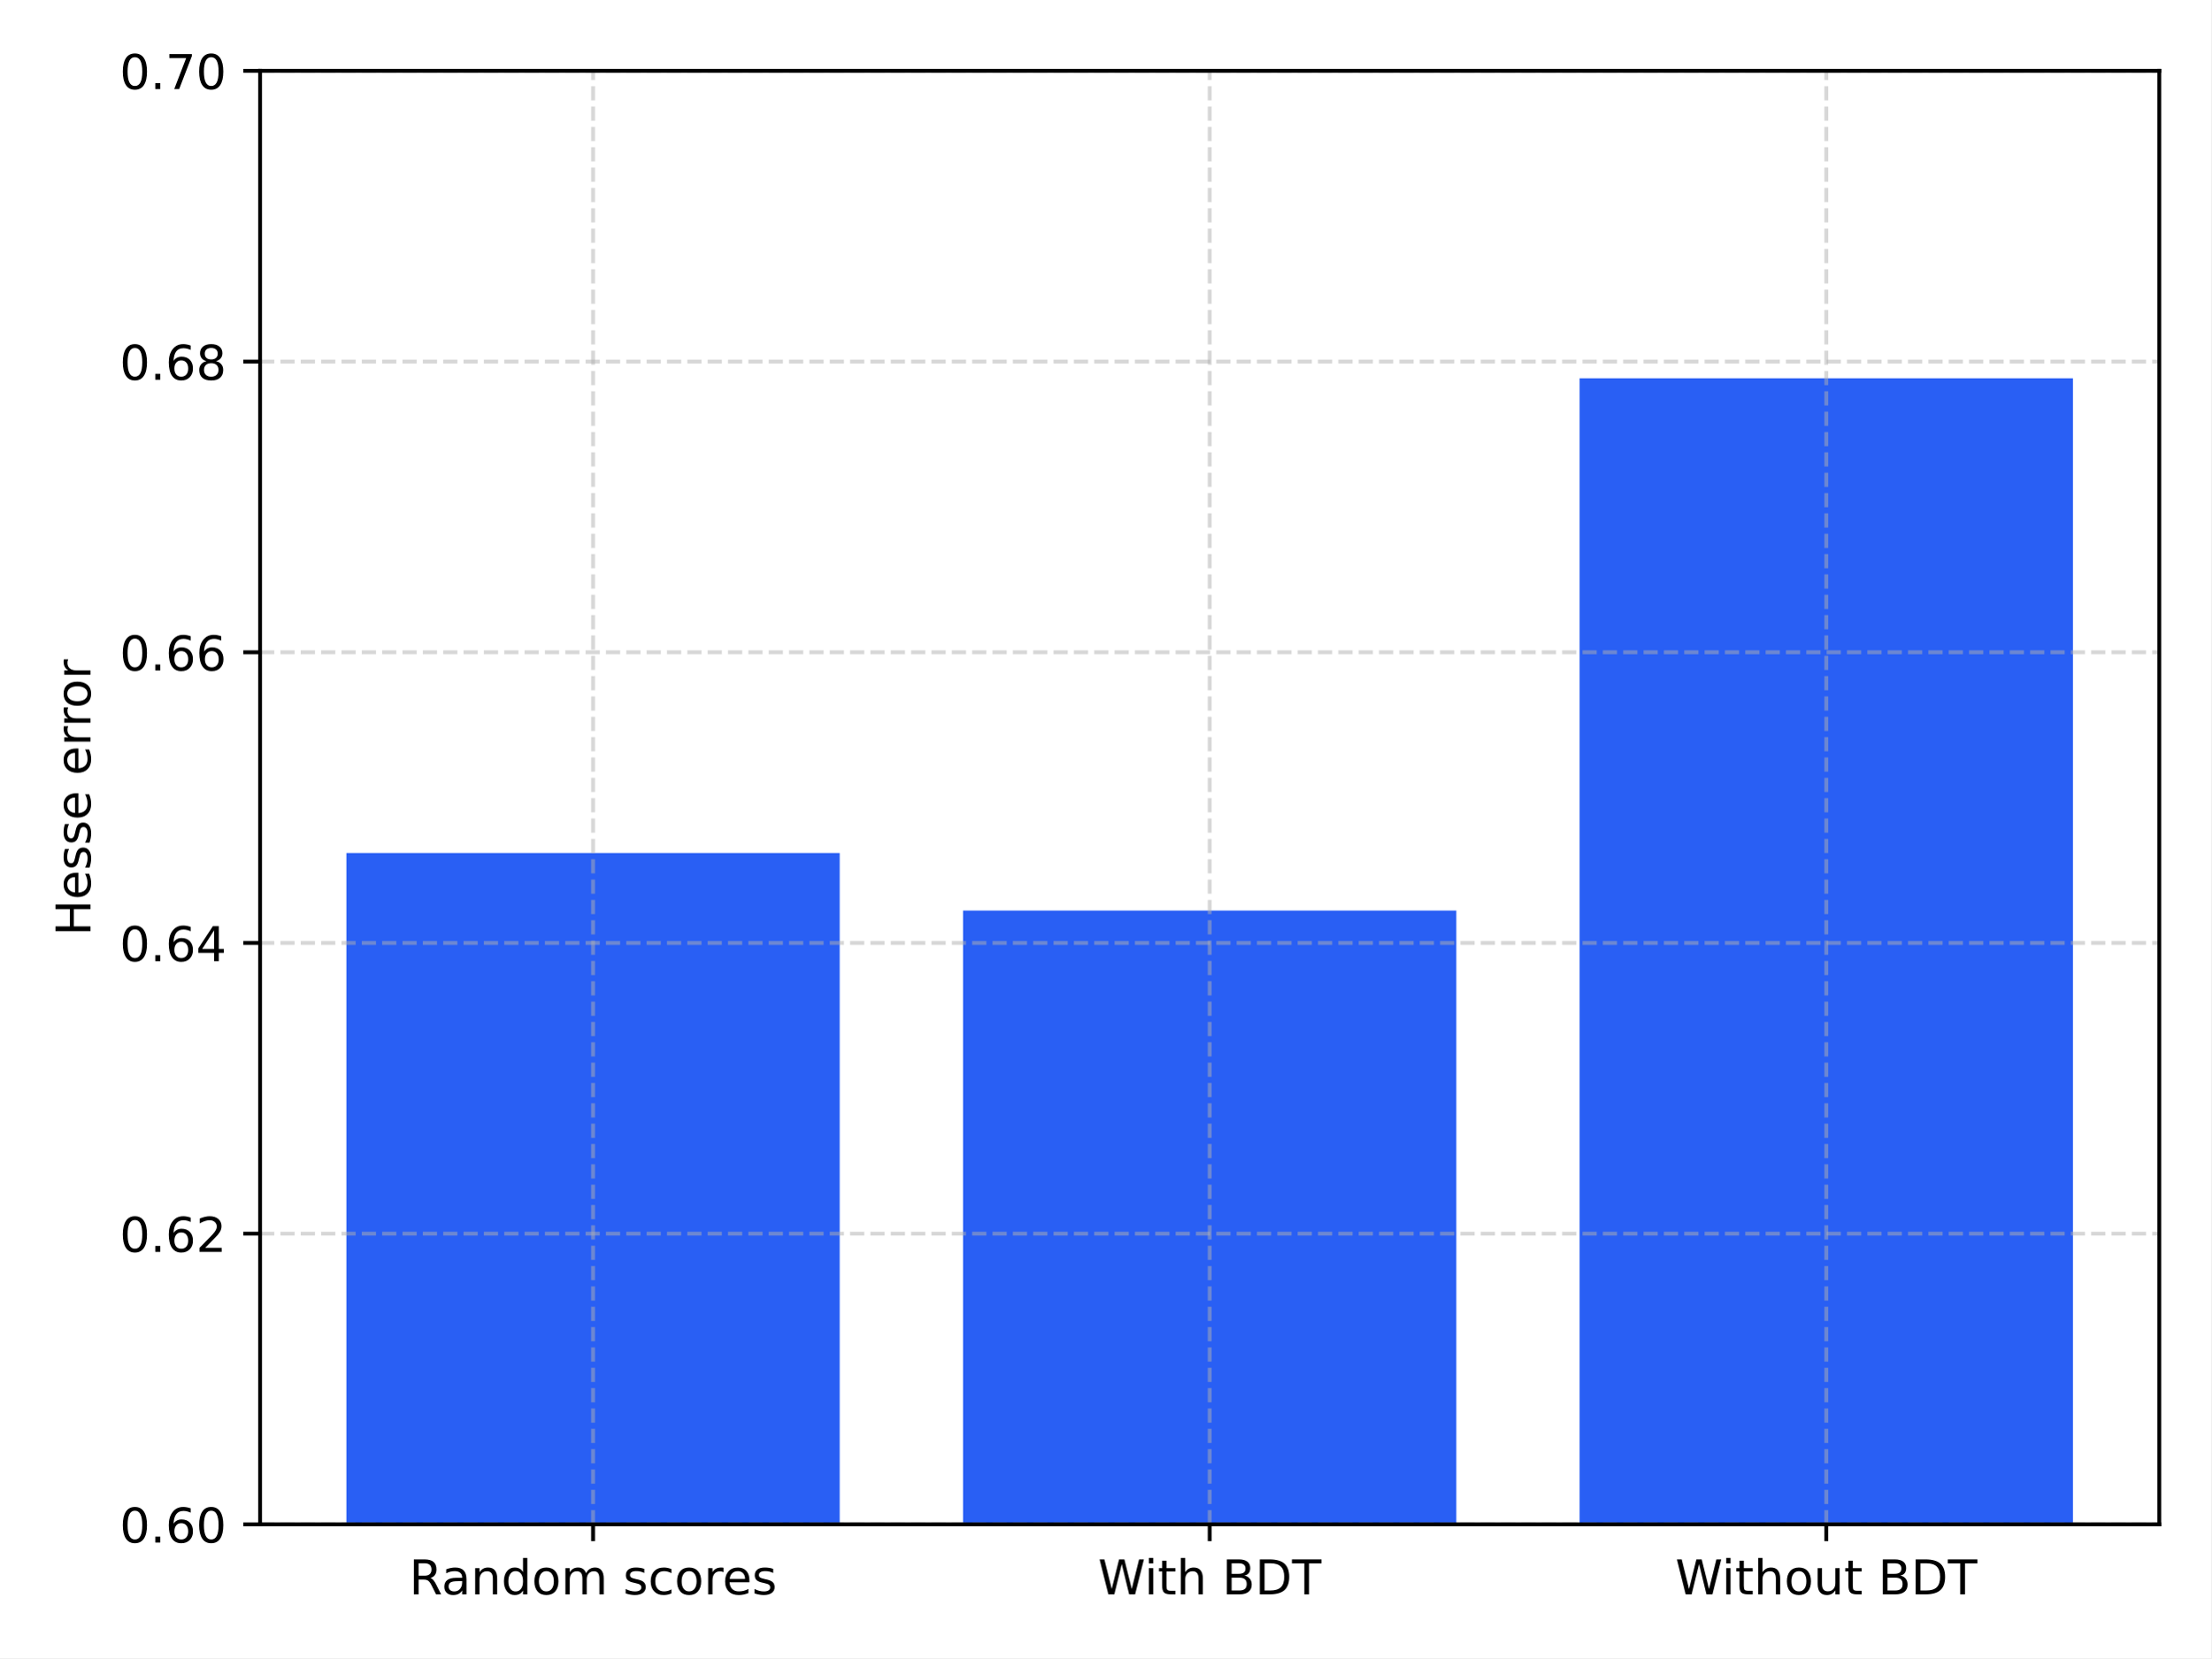
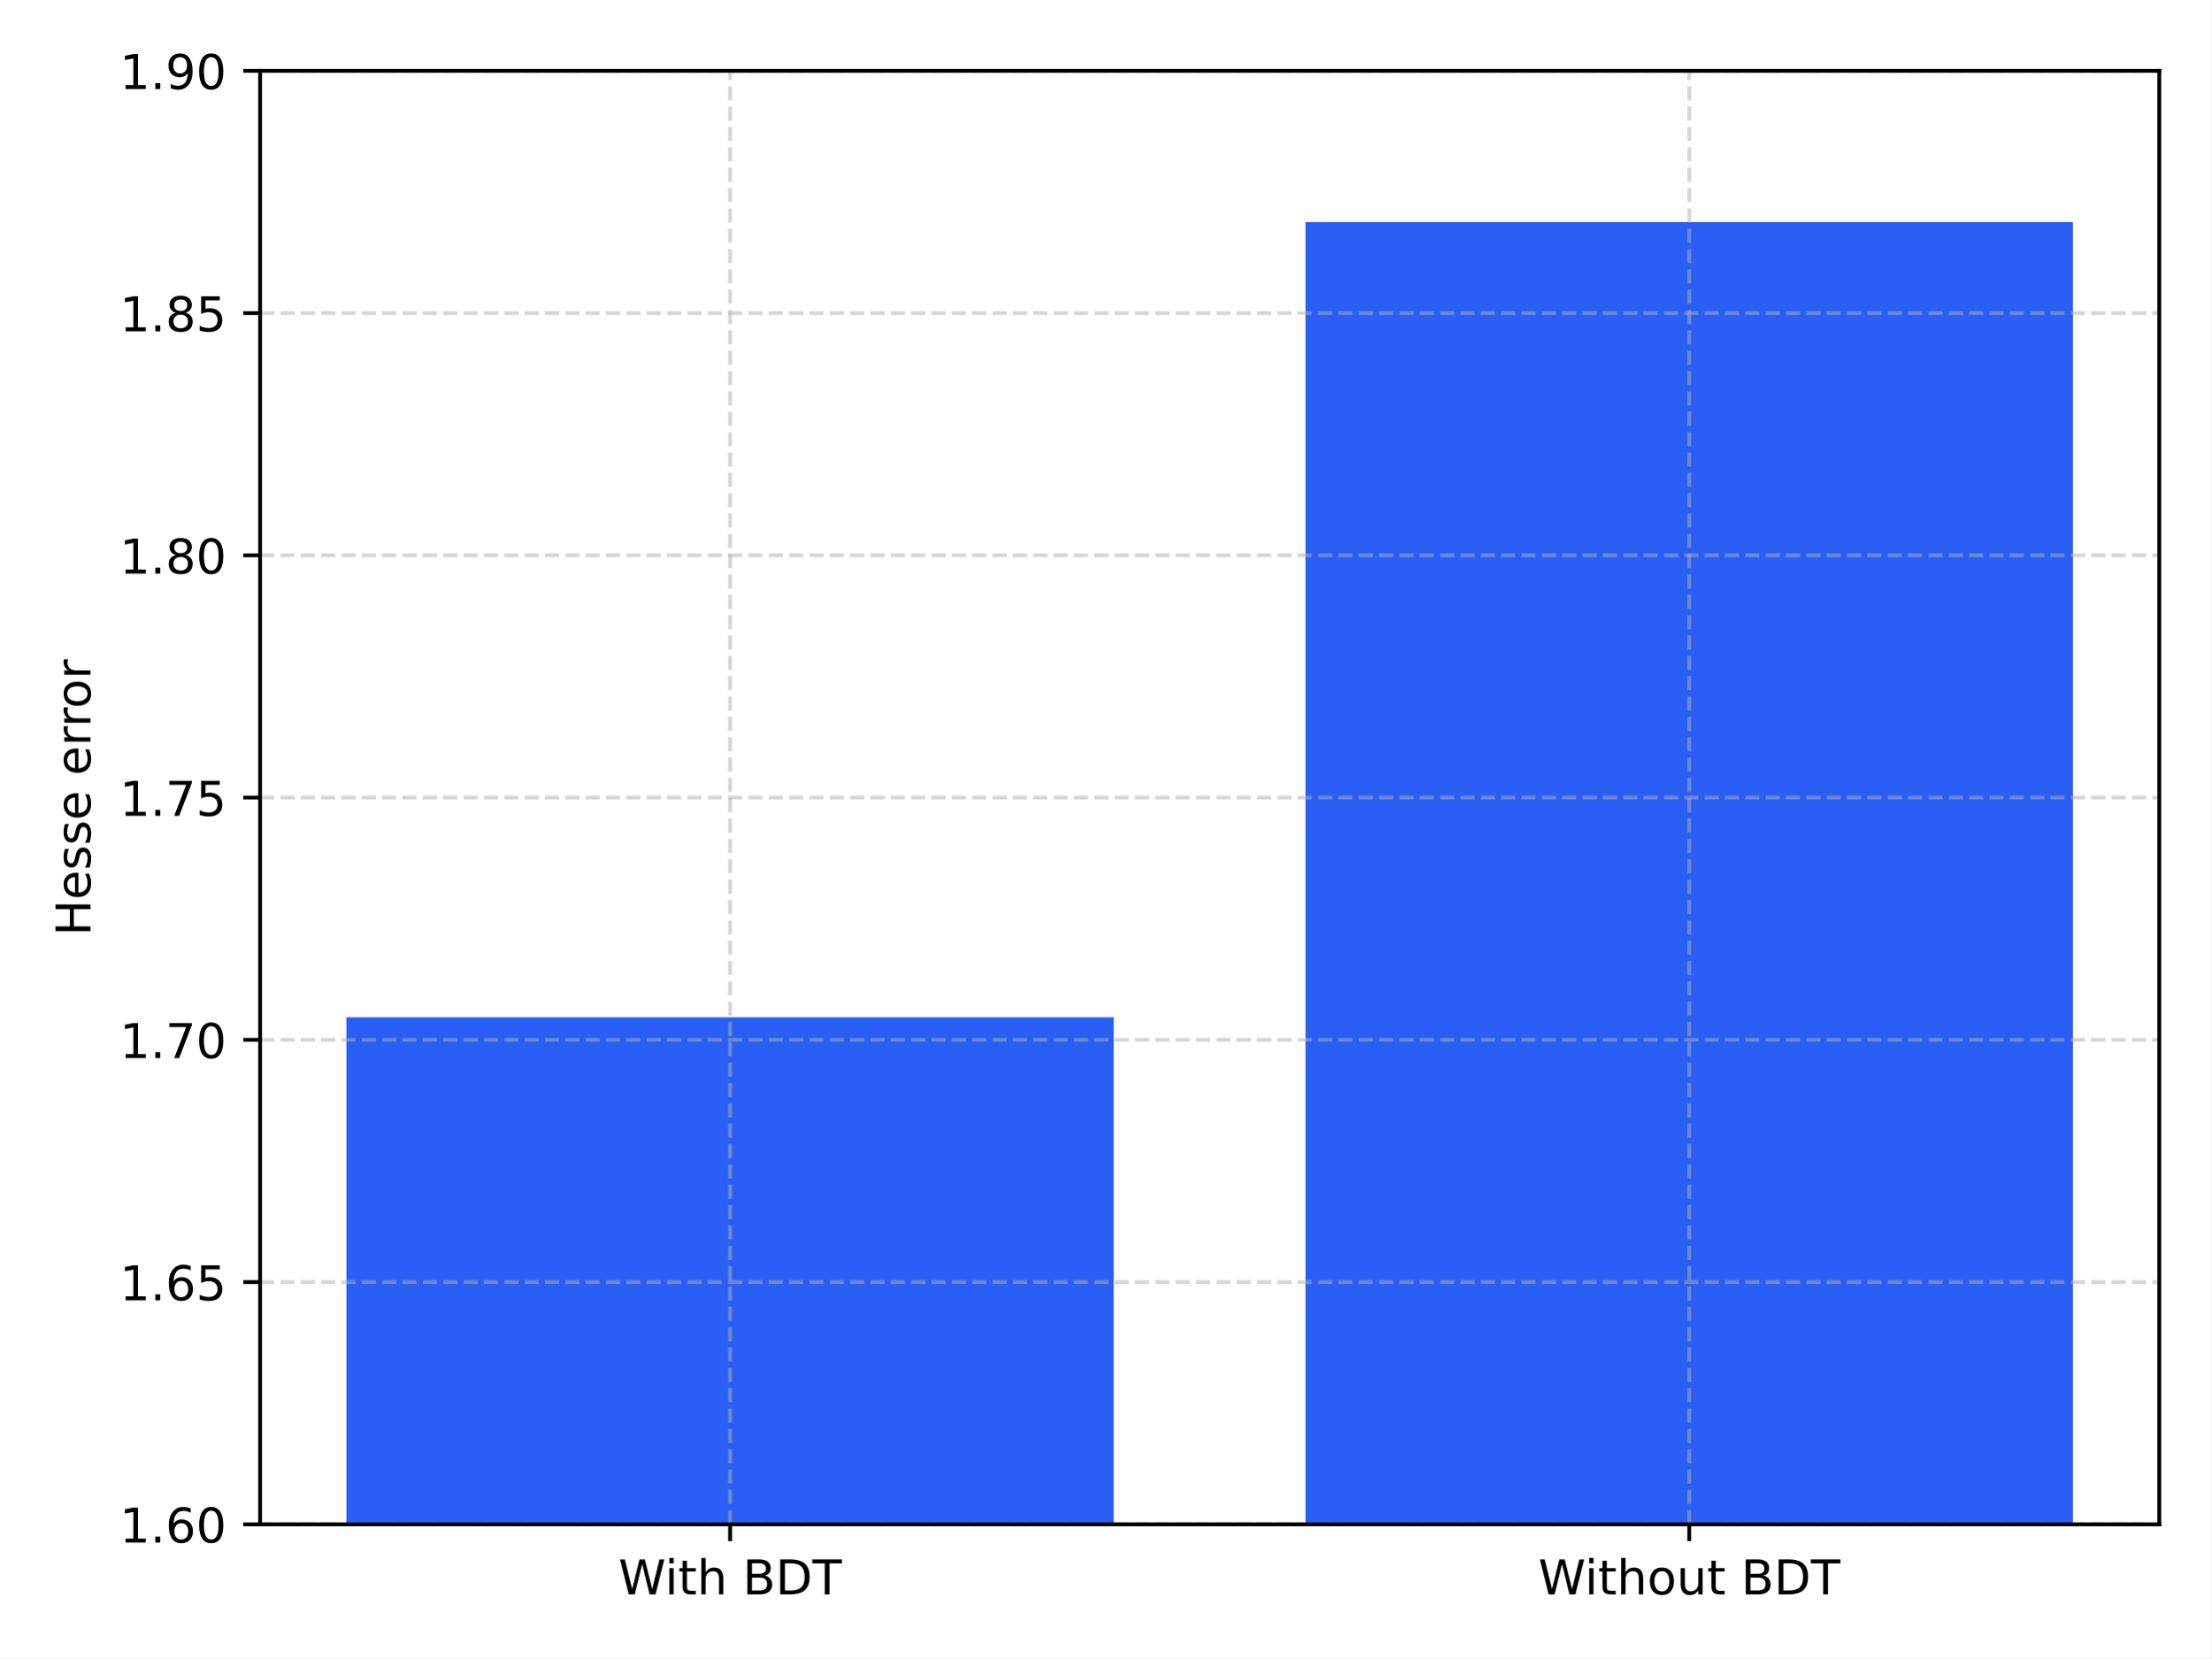
<svg xmlns="http://www.w3.org/2000/svg" xmlns:xlink="http://www.w3.org/1999/xlink" width="460.8pt" height="345.6pt" viewBox="0 0 460.8 345.6" version="1.1">
  <defs>
    <style type="text/css">*{stroke-linejoin: round; stroke-linecap: butt}</style>
  </defs>
  <g id="figure_1">
    <g id="patch_1">
      <path d="M 0 345.6  L 460.8 345.6  L 460.8 0  L 0 0  z " style="fill: #ffffff" />
    </g>
    <g id="axes_1">
      <g id="patch_2">
        <path d="M 54.2 317.72  L 450 317.72  L 450 14.76  L 54.2 14.76  z " style="fill: #ffffff" />
      </g>
      <g id="patch_3">
-         <path d="M 72.191 2135.48  L 174.996 2135.48  L 174.996 177.791  L 72.191 177.791  z " clip-path="url(#p14b49f215d)" style="fill: #295ff4" />
+         <path d="M 72.191 1933.507  L 232.11 1933.507  L 232.11 212.044  L 72.191 212.044  z " clip-path="url(#p6b72bba78d)" style="fill: #295ff4" />
      </g>
      <g id="patch_4">
-         <path d="M 200.697 2135.48  L 303.503 2135.48  L 303.503 189.793  L 200.697 189.793  z " clip-path="url(#p14b49f215d)" style="fill: #295ff4" />
-       </g>
-       <g id="patch_5">
-         <path d="M 329.204 2135.48  L 432.009 2135.48  L 432.009 78.834  L 329.204 78.834  z " clip-path="url(#p14b49f215d)" style="fill: #295ff4" />
+         <path d="M 272.09 1933.507  L 432.009 1933.507  L 432.009 46.285  L 272.09 46.285  z " clip-path="url(#p6b72bba78d)" style="fill: #295ff4" />
      </g>
      <g id="matplotlib.axis_1">
        <g id="xtick_1">
          <g id="line2d_1">
-             <path d="M 123.594 317.72  L 123.594 14.76  " clip-path="url(#p14b49f215d)" style="fill: none; stroke-dasharray: 2.96,1.28; stroke-dashoffset: 0; stroke: #b0b0b0; stroke-opacity: 0.5; stroke-width: 0.8" />
+             <path d="M 152.151 317.72  L 152.151 14.76  " clip-path="url(#p6b72bba78d)" style="fill: none; stroke-dasharray: 2.96,1.28; stroke-dashoffset: 0; stroke: #b0b0b0; stroke-opacity: 0.5; stroke-width: 0.8" />
          </g>
          <g id="line2d_2">
            <defs>
-               <path id="me93ea69027" d="M 0 0  L 0 3.5  " style="stroke: #000000; stroke-width: 0.8" />
+               <path id="m8f7274f58e" d="M 0 0  L 0 3.5  " style="stroke: #000000; stroke-width: 0.8" />
            </defs>
            <g>
-               <use xlink:href="#me93ea69027" x="123.594" y="317.72" style="stroke: #000000; stroke-width: 0.8" />
+               <use xlink:href="#m8f7274f58e" x="152.151" y="317.72" style="stroke: #000000; stroke-width: 0.8" />
            </g>
          </g>
          <g id="text_1">
-             <g transform="translate(85.26851 332.3184) scale(0.1 -0.1)">
-               <defs>
-                 <path id="DejaVuSans-52" d="M 2841 2188  Q 3044 2119 3236 1894  Q 3428 1669 3622 1275  L 4263 0  L 3584 0  L 2988 1197  Q 2756 1666 2539 1819  Q 2322 1972 1947 1972  L 1259 1972  L 1259 0  L 628 0  L 628 4666  L 2053 4666  Q 2853 4666 3247 4331  Q 3641 3997 3641 3322  Q 3641 2881 3436 2590  Q 3231 2300 2841 2188  z M 1259 4147  L 1259 2491  L 2053 2491  Q 2509 2491 2742 2702  Q 2975 2913 2975 3322  Q 2975 3731 2742 3939  Q 2509 4147 2053 4147  L 1259 4147  z " transform="scale(0.015625)" />
-                 <path id="DejaVuSans-61" d="M 2194 1759  Q 1497 1759 1228 1600  Q 959 1441 959 1056  Q 959 750 1161 570  Q 1363 391 1709 391  Q 2188 391 2477 730  Q 2766 1069 2766 1631  L 2766 1759  L 2194 1759  z M 3341 1997  L 3341 0  L 2766 0  L 2766 531  Q 2569 213 2275 61  Q 1981 -91 1556 -91  Q 1019 -91 701 211  Q 384 513 384 1019  Q 384 1609 779 1909  Q 1175 2209 1959 2209  L 2766 2209  L 2766 2266  Q 2766 2663 2505 2880  Q 2244 3097 1772 3097  Q 1472 3097 1187 3025  Q 903 2953 641 2809  L 641 3341  Q 956 3463 1253 3523  Q 1550 3584 1831 3584  Q 2591 3584 2966 3190  Q 3341 2797 3341 1997  z " transform="scale(0.015625)" />
-                 <path id="DejaVuSans-6e" d="M 3513 2113  L 3513 0  L 2938 0  L 2938 2094  Q 2938 2591 2744 2837  Q 2550 3084 2163 3084  Q 1697 3084 1428 2787  Q 1159 2491 1159 1978  L 1159 0  L 581 0  L 581 3500  L 1159 3500  L 1159 2956  Q 1366 3272 1645 3428  Q 1925 3584 2291 3584  Q 2894 3584 3203 3211  Q 3513 2838 3513 2113  z " transform="scale(0.015625)" />
-                 <path id="DejaVuSans-64" d="M 2906 2969  L 2906 4863  L 3481 4863  L 3481 0  L 2906 0  L 2906 525  Q 2725 213 2448 61  Q 2172 -91 1784 -91  Q 1150 -91 751 415  Q 353 922 353 1747  Q 353 2572 751 3078  Q 1150 3584 1784 3584  Q 2172 3584 2448 3432  Q 2725 3281 2906 2969  z M 947 1747  Q 947 1113 1208 752  Q 1469 391 1925 391  Q 2381 391 2643 752  Q 2906 1113 2906 1747  Q 2906 2381 2643 2742  Q 2381 3103 1925 3103  Q 1469 3103 1208 2742  Q 947 2381 947 1747  z " transform="scale(0.015625)" />
-                 <path id="DejaVuSans-6f" d="M 1959 3097  Q 1497 3097 1228 2736  Q 959 2375 959 1747  Q 959 1119 1226 758  Q 1494 397 1959 397  Q 2419 397 2687 759  Q 2956 1122 2956 1747  Q 2956 2369 2687 2733  Q 2419 3097 1959 3097  z M 1959 3584  Q 2709 3584 3137 3096  Q 3566 2609 3566 1747  Q 3566 888 3137 398  Q 2709 -91 1959 -91  Q 1206 -91 779 398  Q 353 888 353 1747  Q 353 2609 779 3096  Q 1206 3584 1959 3584  z " transform="scale(0.015625)" />
-                 <path id="DejaVuSans-6d" d="M 3328 2828  Q 3544 3216 3844 3400  Q 4144 3584 4550 3584  Q 5097 3584 5394 3201  Q 5691 2819 5691 2113  L 5691 0  L 5113 0  L 5113 2094  Q 5113 2597 4934 2840  Q 4756 3084 4391 3084  Q 3944 3084 3684 2787  Q 3425 2491 3425 1978  L 3425 0  L 2847 0  L 2847 2094  Q 2847 2600 2669 2842  Q 2491 3084 2119 3084  Q 1678 3084 1418 2786  Q 1159 2488 1159 1978  L 1159 0  L 581 0  L 581 3500  L 1159 3500  L 1159 2956  Q 1356 3278 1631 3431  Q 1906 3584 2284 3584  Q 2666 3584 2933 3390  Q 3200 3197 3328 2828  z " transform="scale(0.015625)" />
-                 <path id="DejaVuSans-20" transform="scale(0.015625)" />
-                 <path id="DejaVuSans-73" d="M 2834 3397  L 2834 2853  Q 2591 2978 2328 3040  Q 2066 3103 1784 3103  Q 1356 3103 1142 2972  Q 928 2841 928 2578  Q 928 2378 1081 2264  Q 1234 2150 1697 2047  L 1894 2003  Q 2506 1872 2764 1633  Q 3022 1394 3022 966  Q 3022 478 2636 193  Q 2250 -91 1575 -91  Q 1294 -91 989 -36  Q 684 19 347 128  L 347 722  Q 666 556 975 473  Q 1284 391 1588 391  Q 1994 391 2212 530  Q 2431 669 2431 922  Q 2431 1156 2273 1281  Q 2116 1406 1581 1522  L 1381 1569  Q 847 1681 609 1914  Q 372 2147 372 2553  Q 372 3047 722 3315  Q 1072 3584 1716 3584  Q 2034 3584 2315 3537  Q 2597 3491 2834 3397  z " transform="scale(0.015625)" />
-                 <path id="DejaVuSans-63" d="M 3122 3366  L 3122 2828  Q 2878 2963 2633 3030  Q 2388 3097 2138 3097  Q 1578 3097 1268 2742  Q 959 2388 959 1747  Q 959 1106 1268 751  Q 1578 397 2138 397  Q 2388 397 2633 464  Q 2878 531 3122 666  L 3122 134  Q 2881 22 2623 -34  Q 2366 -91 2075 -91  Q 1284 -91 818 406  Q 353 903 353 1747  Q 353 2603 823 3093  Q 1294 3584 2113 3584  Q 2378 3584 2631 3529  Q 2884 3475 3122 3366  z " transform="scale(0.015625)" />
-                 <path id="DejaVuSans-72" d="M 2631 2963  Q 2534 3019 2420 3045  Q 2306 3072 2169 3072  Q 1681 3072 1420 2755  Q 1159 2438 1159 1844  L 1159 0  L 581 0  L 581 3500  L 1159 3500  L 1159 2956  Q 1341 3275 1631 3429  Q 1922 3584 2338 3584  Q 2397 3584 2469 3576  Q 2541 3569 2628 3553  L 2631 2963  z " transform="scale(0.015625)" />
-                 <path id="DejaVuSans-65" d="M 3597 1894  L 3597 1613  L 953 1613  Q 991 1019 1311 708  Q 1631 397 2203 397  Q 2534 397 2845 478  Q 3156 559 3463 722  L 3463 178  Q 3153 47 2828 -22  Q 2503 -91 2169 -91  Q 1331 -91 842 396  Q 353 884 353 1716  Q 353 2575 817 3079  Q 1281 3584 2069 3584  Q 2775 3584 3186 3129  Q 3597 2675 3597 1894  z M 3022 2063  Q 3016 2534 2758 2815  Q 2500 3097 2075 3097  Q 1594 3097 1305 2825  Q 1016 2553 972 2059  L 3022 2063  z " transform="scale(0.015625)" />
-               </defs>
-               <use xlink:href="#DejaVuSans-52" />
-               <use xlink:href="#DejaVuSans-61" x="67.232" />
-               <use xlink:href="#DejaVuSans-6e" x="128.512" />
-               <use xlink:href="#DejaVuSans-64" x="191.891" />
-               <use xlink:href="#DejaVuSans-6f" x="255.367" />
-               <use xlink:href="#DejaVuSans-6d" x="316.549" />
-               <use xlink:href="#DejaVuSans-20" x="413.961" />
-               <use xlink:href="#DejaVuSans-73" x="445.748" />
-               <use xlink:href="#DejaVuSans-63" x="497.848" />
-               <use xlink:href="#DejaVuSans-6f" x="552.828" />
-               <use xlink:href="#DejaVuSans-72" x="614.01" />
-               <use xlink:href="#DejaVuSans-65" x="652.873" />
-               <use xlink:href="#DejaVuSans-73" x="714.396" />
-             </g>
-           </g>
-         </g>
-         <g id="xtick_2">
-           <g id="line2d_3">
-             <path d="M 252.1 317.72  L 252.1 14.76  " clip-path="url(#p14b49f215d)" style="fill: none; stroke-dasharray: 2.96,1.28; stroke-dashoffset: 0; stroke: #b0b0b0; stroke-opacity: 0.5; stroke-width: 0.8" />
-           </g>
-           <g id="line2d_4">
-             <g>
-               <use xlink:href="#me93ea69027" x="252.1" y="317.72" style="stroke: #000000; stroke-width: 0.8" />
-             </g>
-           </g>
-           <g id="text_2">
-             <g transform="translate(228.8273 332.3184) scale(0.1 -0.1)">
+             <g transform="translate(128.8778 332.3184) scale(0.1 -0.1)">
              <defs>
                <path id="DejaVuSans-57" d="M 213 4666  L 850 4666  L 1831 722  L 2809 4666  L 3519 4666  L 4500 722  L 5478 4666  L 6119 4666  L 4947 0  L 4153 0  L 3169 4050  L 2175 0  L 1381 0  L 213 4666  z " transform="scale(0.015625)" />
                <path id="DejaVuSans-69" d="M 603 3500  L 1178 3500  L 1178 0  L 603 0  L 603 3500  z M 603 4863  L 1178 4863  L 1178 4134  L 603 4134  L 603 4863  z " transform="scale(0.015625)" />
                <path id="DejaVuSans-74" d="M 1172 4494  L 1172 3500  L 2356 3500  L 2356 3053  L 1172 3053  L 1172 1153  Q 1172 725 1289 603  Q 1406 481 1766 481  L 2356 481  L 2356 0  L 1766 0  Q 1100 0 847 248  Q 594 497 594 1153  L 594 3053  L 172 3053  L 172 3500  L 594 3500  L 594 4494  L 1172 4494  z " transform="scale(0.015625)" />
                <path id="DejaVuSans-68" d="M 3513 2113  L 3513 0  L 2938 0  L 2938 2094  Q 2938 2591 2744 2837  Q 2550 3084 2163 3084  Q 1697 3084 1428 2787  Q 1159 2491 1159 1978  L 1159 0  L 581 0  L 581 4863  L 1159 4863  L 1159 2956  Q 1366 3272 1645 3428  Q 1925 3584 2291 3584  Q 2894 3584 3203 3211  Q 3513 2838 3513 2113  z " transform="scale(0.015625)" />
+                 <path id="DejaVuSans-20" transform="scale(0.015625)" />
                <path id="DejaVuSans-42" d="M 1259 2228  L 1259 519  L 2272 519  Q 2781 519 3026 730  Q 3272 941 3272 1375  Q 3272 1813 3026 2020  Q 2781 2228 2272 2228  L 1259 2228  z M 1259 4147  L 1259 2741  L 2194 2741  Q 2656 2741 2882 2914  Q 3109 3088 3109 3444  Q 3109 3797 2882 3972  Q 2656 4147 2194 4147  L 1259 4147  z M 628 4666  L 2241 4666  Q 2963 4666 3353 4366  Q 3744 4066 3744 3513  Q 3744 3084 3544 2831  Q 3344 2578 2956 2516  Q 3422 2416 3680 2098  Q 3938 1781 3938 1306  Q 3938 681 3513 340  Q 3088 0 2303 0  L 628 0  L 628 4666  z " transform="scale(0.015625)" />
                <path id="DejaVuSans-44" d="M 1259 4147  L 1259 519  L 2022 519  Q 2988 519 3436 956  Q 3884 1394 3884 2338  Q 3884 3275 3436 3711  Q 2988 4147 2022 4147  L 1259 4147  z M 628 4666  L 1925 4666  Q 3281 4666 3915 4102  Q 4550 3538 4550 2338  Q 4550 1131 3912 565  Q 3275 0 1925 0  L 628 0  L 628 4666  z " transform="scale(0.015625)" />
                <path id="DejaVuSans-54" d="M -19 4666  L 3928 4666  L 3928 4134  L 2272 4134  L 2272 0  L 1638 0  L 1638 4134  L -19 4134  L -19 4666  z " transform="scale(0.015625)" />
              </defs>
              <use xlink:href="#DejaVuSans-57" />
              <use xlink:href="#DejaVuSans-69" x="96.627" />
              <use xlink:href="#DejaVuSans-74" x="124.41" />
              <use xlink:href="#DejaVuSans-68" x="163.619" />
              <use xlink:href="#DejaVuSans-20" x="226.998" />
              <use xlink:href="#DejaVuSans-42" x="258.785" />
              <use xlink:href="#DejaVuSans-44" x="327.389" />
              <use xlink:href="#DejaVuSans-54" x="404.391" />
            </g>
          </g>
        </g>
-         <g id="xtick_3">
-           <g id="line2d_5">
-             <path d="M 380.606 317.72  L 380.606 14.76  " clip-path="url(#p14b49f215d)" style="fill: none; stroke-dasharray: 2.96,1.28; stroke-dashoffset: 0; stroke: #b0b0b0; stroke-opacity: 0.5; stroke-width: 0.8" />
-           </g>
-           <g id="line2d_6">
-             <g>
-               <use xlink:href="#me93ea69027" x="380.606" y="317.72" style="stroke: #000000; stroke-width: 0.8" />
-             </g>
-           </g>
-           <g id="text_3">
-             <g transform="translate(349.1456 332.3184) scale(0.1 -0.1)">
-               <defs>
+         <g id="xtick_2">
+           <g id="line2d_3">
+             <path d="M 352.049 317.72  L 352.049 14.76  " clip-path="url(#p6b72bba78d)" style="fill: none; stroke-dasharray: 2.96,1.28; stroke-dashoffset: 0; stroke: #b0b0b0; stroke-opacity: 0.5; stroke-width: 0.8" />
+           </g>
+           <g id="line2d_4">
+             <g>
+               <use xlink:href="#m8f7274f58e" x="352.049" y="317.72" style="stroke: #000000; stroke-width: 0.8" />
+             </g>
+           </g>
+           <g id="text_2">
+             <g transform="translate(320.5886 332.3184) scale(0.1 -0.1)">
+               <defs>
+                 <path id="DejaVuSans-6f" d="M 1959 3097  Q 1497 3097 1228 2736  Q 959 2375 959 1747  Q 959 1119 1226 758  Q 1494 397 1959 397  Q 2419 397 2687 759  Q 2956 1122 2956 1747  Q 2956 2369 2687 2733  Q 2419 3097 1959 3097  z M 1959 3584  Q 2709 3584 3137 3096  Q 3566 2609 3566 1747  Q 3566 888 3137 398  Q 2709 -91 1959 -91  Q 1206 -91 779 398  Q 353 888 353 1747  Q 353 2609 779 3096  Q 1206 3584 1959 3584  z " transform="scale(0.015625)" />
                <path id="DejaVuSans-75" d="M 544 1381  L 544 3500  L 1119 3500  L 1119 1403  Q 1119 906 1312 657  Q 1506 409 1894 409  Q 2359 409 2629 706  Q 2900 1003 2900 1516  L 2900 3500  L 3475 3500  L 3475 0  L 2900 0  L 2900 538  Q 2691 219 2414 64  Q 2138 -91 1772 -91  Q 1169 -91 856 284  Q 544 659 544 1381  z M 1991 3584  L 1991 3584  z " transform="scale(0.015625)" />
              </defs>
              <use xlink:href="#DejaVuSans-57" />
              <use xlink:href="#DejaVuSans-69" x="96.627" />
              <use xlink:href="#DejaVuSans-74" x="124.41" />
              <use xlink:href="#DejaVuSans-68" x="163.619" />
              <use xlink:href="#DejaVuSans-6f" x="226.998" />
              <use xlink:href="#DejaVuSans-75" x="288.18" />
              <use xlink:href="#DejaVuSans-74" x="351.559" />
              <use xlink:href="#DejaVuSans-20" x="390.768" />
              <use xlink:href="#DejaVuSans-42" x="422.555" />
              <use xlink:href="#DejaVuSans-44" x="491.158" />
              <use xlink:href="#DejaVuSans-54" x="568.16" />
            </g>
          </g>
        </g>
      </g>
      <g id="matplotlib.axis_2">
        <g id="ytick_1">
-           <g id="line2d_7">
-             <path d="M 54.2 317.72  L 450 317.72  " clip-path="url(#p14b49f215d)" style="fill: none; stroke-dasharray: 2.96,1.28; stroke-dashoffset: 0; stroke: #b0b0b0; stroke-opacity: 0.5; stroke-width: 0.8" />
-           </g>
-           <g id="line2d_8">
+           <g id="line2d_5">
+             <path d="M 54.2 317.72  L 450 317.72  " clip-path="url(#p6b72bba78d)" style="fill: none; stroke-dasharray: 2.96,1.28; stroke-dashoffset: 0; stroke: #b0b0b0; stroke-opacity: 0.5; stroke-width: 0.8" />
+           </g>
+           <g id="line2d_6">
            <defs>
-               <path id="m120841f599" d="M 0 0  L -3.5 0  " style="stroke: #000000; stroke-width: 0.8" />
+               <path id="m351fa062e7" d="M 0 0  L -3.5 0  " style="stroke: #000000; stroke-width: 0.8" />
            </defs>
            <g>
-               <use xlink:href="#m120841f599" x="54.2" y="317.72" style="stroke: #000000; stroke-width: 0.8" />
-             </g>
-           </g>
-           <g id="text_4">
+               <use xlink:href="#m351fa062e7" x="54.2" y="317.72" style="stroke: #000000; stroke-width: 0.8" />
+             </g>
+           </g>
+           <g id="text_3">
            <g transform="translate(24.93437 321.5192) scale(0.1 -0.1)">
              <defs>
-                 <path id="DejaVuSans-30" d="M 2034 4250  Q 1547 4250 1301 3770  Q 1056 3291 1056 2328  Q 1056 1369 1301 889  Q 1547 409 2034 409  Q 2525 409 2770 889  Q 3016 1369 3016 2328  Q 3016 3291 2770 3770  Q 2525 4250 2034 4250  z M 2034 4750  Q 2819 4750 3233 4129  Q 3647 3509 3647 2328  Q 3647 1150 3233 529  Q 2819 -91 2034 -91  Q 1250 -91 836 529  Q 422 1150 422 2328  Q 422 3509 836 4129  Q 1250 4750 2034 4750  z " transform="scale(0.015625)" />
+                 <path id="DejaVuSans-31" d="M 794 531  L 1825 531  L 1825 4091  L 703 3866  L 703 4441  L 1819 4666  L 2450 4666  L 2450 531  L 3481 531  L 3481 0  L 794 0  L 794 531  z " transform="scale(0.015625)" />
                <path id="DejaVuSans-2e" d="M 684 794  L 1344 794  L 1344 0  L 684 0  L 684 794  z " transform="scale(0.015625)" />
                <path id="DejaVuSans-36" d="M 2113 2584  Q 1688 2584 1439 2293  Q 1191 2003 1191 1497  Q 1191 994 1439 701  Q 1688 409 2113 409  Q 2538 409 2786 701  Q 3034 994 3034 1497  Q 3034 2003 2786 2293  Q 2538 2584 2113 2584  z M 3366 4563  L 3366 3988  Q 3128 4100 2886 4159  Q 2644 4219 2406 4219  Q 1781 4219 1451 3797  Q 1122 3375 1075 2522  Q 1259 2794 1537 2939  Q 1816 3084 2150 3084  Q 2853 3084 3261 2657  Q 3669 2231 3669 1497  Q 3669 778 3244 343  Q 2819 -91 2113 -91  Q 1303 -91 875 529  Q 447 1150 447 2328  Q 447 3434 972 4092  Q 1497 4750 2381 4750  Q 2619 4750 2861 4703  Q 3103 4656 3366 4563  z " transform="scale(0.015625)" />
-               </defs>
-               <use xlink:href="#DejaVuSans-30" />
+                 <path id="DejaVuSans-30" d="M 2034 4250  Q 1547 4250 1301 3770  Q 1056 3291 1056 2328  Q 1056 1369 1301 889  Q 1547 409 2034 409  Q 2525 409 2770 889  Q 3016 1369 3016 2328  Q 3016 3291 2770 3770  Q 2525 4250 2034 4250  z M 2034 4750  Q 2819 4750 3233 4129  Q 3647 3509 3647 2328  Q 3647 1150 3233 529  Q 2819 -91 2034 -91  Q 1250 -91 836 529  Q 422 1150 422 2328  Q 422 3509 836 4129  Q 1250 4750 2034 4750  z " transform="scale(0.015625)" />
+               </defs>
+               <use xlink:href="#DejaVuSans-31" />
              <use xlink:href="#DejaVuSans-2e" x="63.623" />
              <use xlink:href="#DejaVuSans-36" x="95.41" />
              <use xlink:href="#DejaVuSans-30" x="159.033" />
            </g>
          </g>
        </g>
        <g id="ytick_2">
+           <g id="line2d_7">
+             <path d="M 54.2 267.227  L 450 267.227  " clip-path="url(#p6b72bba78d)" style="fill: none; stroke-dasharray: 2.96,1.28; stroke-dashoffset: 0; stroke: #b0b0b0; stroke-opacity: 0.5; stroke-width: 0.8" />
+           </g>
+           <g id="line2d_8">
+             <g>
+               <use xlink:href="#m351fa062e7" x="54.2" y="267.227" style="stroke: #000000; stroke-width: 0.8" />
+             </g>
+           </g>
+           <g id="text_4">
+             <g transform="translate(24.93437 271.0259) scale(0.1 -0.1)">
+               <defs>
+                 <path id="DejaVuSans-35" d="M 691 4666  L 3169 4666  L 3169 4134  L 1269 4134  L 1269 2991  Q 1406 3038 1543 3061  Q 1681 3084 1819 3084  Q 2600 3084 3056 2656  Q 3513 2228 3513 1497  Q 3513 744 3044 326  Q 2575 -91 1722 -91  Q 1428 -91 1123 -41  Q 819 9 494 109  L 494 744  Q 775 591 1075 516  Q 1375 441 1709 441  Q 2250 441 2565 725  Q 2881 1009 2881 1497  Q 2881 1984 2565 2268  Q 2250 2553 1709 2553  Q 1456 2553 1204 2497  Q 953 2441 691 2322  L 691 4666  z " transform="scale(0.015625)" />
+               </defs>
+               <use xlink:href="#DejaVuSans-31" />
+               <use xlink:href="#DejaVuSans-2e" x="63.623" />
+               <use xlink:href="#DejaVuSans-36" x="95.41" />
+               <use xlink:href="#DejaVuSans-35" x="159.033" />
+             </g>
+           </g>
+         </g>
+         <g id="ytick_3">
          <g id="line2d_9">
-             <path d="M 54.2 257.128  L 450 257.128  " clip-path="url(#p14b49f215d)" style="fill: none; stroke-dasharray: 2.96,1.28; stroke-dashoffset: 0; stroke: #b0b0b0; stroke-opacity: 0.5; stroke-width: 0.8" />
+             <path d="M 54.2 216.733  L 450 216.733  " clip-path="url(#p6b72bba78d)" style="fill: none; stroke-dasharray: 2.96,1.28; stroke-dashoffset: 0; stroke: #b0b0b0; stroke-opacity: 0.5; stroke-width: 0.8" />
          </g>
          <g id="line2d_10">
            <g>
-               <use xlink:href="#m120841f599" x="54.2" y="257.128" style="stroke: #000000; stroke-width: 0.8" />
+               <use xlink:href="#m351fa062e7" x="54.2" y="216.733" style="stroke: #000000; stroke-width: 0.8" />
            </g>
          </g>
          <g id="text_5">
-             <g transform="translate(24.93437 260.9272) scale(0.1 -0.1)">
-               <defs>
-                 <path id="DejaVuSans-32" d="M 1228 531  L 3431 531  L 3431 0  L 469 0  L 469 531  Q 828 903 1448 1529  Q 2069 2156 2228 2338  Q 2531 2678 2651 2914  Q 2772 3150 2772 3378  Q 2772 3750 2511 3984  Q 2250 4219 1831 4219  Q 1534 4219 1204 4116  Q 875 4013 500 3803  L 500 4441  Q 881 4594 1212 4672  Q 1544 4750 1819 4750  Q 2544 4750 2975 4387  Q 3406 4025 3406 3419  Q 3406 3131 3298 2873  Q 3191 2616 2906 2266  Q 2828 2175 2409 1742  Q 1991 1309 1228 531  z " transform="scale(0.015625)" />
-               </defs>
-               <use xlink:href="#DejaVuSans-30" />
-               <use xlink:href="#DejaVuSans-2e" x="63.623" />
-               <use xlink:href="#DejaVuSans-36" x="95.41" />
-               <use xlink:href="#DejaVuSans-32" x="159.033" />
-             </g>
-           </g>
-         </g>
-         <g id="ytick_3">
+             <g transform="translate(24.93437 220.5326) scale(0.1 -0.1)">
+               <defs>
+                 <path id="DejaVuSans-37" d="M 525 4666  L 3525 4666  L 3525 4397  L 1831 0  L 1172 0  L 2766 4134  L 525 4134  L 525 4666  z " transform="scale(0.015625)" />
+               </defs>
+               <use xlink:href="#DejaVuSans-31" />
+               <use xlink:href="#DejaVuSans-2e" x="63.623" />
+               <use xlink:href="#DejaVuSans-37" x="95.41" />
+               <use xlink:href="#DejaVuSans-30" x="159.033" />
+             </g>
+           </g>
+         </g>
+         <g id="ytick_4">
          <g id="line2d_11">
-             <path d="M 54.2 196.536  L 450 196.536  " clip-path="url(#p14b49f215d)" style="fill: none; stroke-dasharray: 2.96,1.28; stroke-dashoffset: 0; stroke: #b0b0b0; stroke-opacity: 0.5; stroke-width: 0.8" />
+             <path d="M 54.2 166.24  L 450 166.24  " clip-path="url(#p6b72bba78d)" style="fill: none; stroke-dasharray: 2.96,1.28; stroke-dashoffset: 0; stroke: #b0b0b0; stroke-opacity: 0.5; stroke-width: 0.8" />
          </g>
          <g id="line2d_12">
            <g>
-               <use xlink:href="#m120841f599" x="54.2" y="196.536" style="stroke: #000000; stroke-width: 0.8" />
+               <use xlink:href="#m351fa062e7" x="54.2" y="166.24" style="stroke: #000000; stroke-width: 0.8" />
            </g>
          </g>
          <g id="text_6">
-             <g transform="translate(24.93437 200.3352) scale(0.1 -0.1)">
-               <defs>
-                 <path id="DejaVuSans-34" d="M 2419 4116  L 825 1625  L 2419 1625  L 2419 4116  z M 2253 4666  L 3047 4666  L 3047 1625  L 3713 1625  L 3713 1100  L 3047 1100  L 3047 0  L 2419 0  L 2419 1100  L 313 1100  L 313 1709  L 2253 4666  z " transform="scale(0.015625)" />
-               </defs>
-               <use xlink:href="#DejaVuSans-30" />
-               <use xlink:href="#DejaVuSans-2e" x="63.623" />
-               <use xlink:href="#DejaVuSans-36" x="95.41" />
-               <use xlink:href="#DejaVuSans-34" x="159.033" />
-             </g>
-           </g>
-         </g>
-         <g id="ytick_4">
+             <g transform="translate(24.93437 170.0392) scale(0.1 -0.1)">
+               <use xlink:href="#DejaVuSans-31" />
+               <use xlink:href="#DejaVuSans-2e" x="63.623" />
+               <use xlink:href="#DejaVuSans-37" x="95.41" />
+               <use xlink:href="#DejaVuSans-35" x="159.033" />
+             </g>
+           </g>
+         </g>
+         <g id="ytick_5">
          <g id="line2d_13">
-             <path d="M 54.2 135.944  L 450 135.944  " clip-path="url(#p14b49f215d)" style="fill: none; stroke-dasharray: 2.96,1.28; stroke-dashoffset: 0; stroke: #b0b0b0; stroke-opacity: 0.5; stroke-width: 0.8" />
+             <path d="M 54.2 115.747  L 450 115.747  " clip-path="url(#p6b72bba78d)" style="fill: none; stroke-dasharray: 2.96,1.28; stroke-dashoffset: 0; stroke: #b0b0b0; stroke-opacity: 0.5; stroke-width: 0.8" />
          </g>
          <g id="line2d_14">
            <g>
-               <use xlink:href="#m120841f599" x="54.2" y="135.944" style="stroke: #000000; stroke-width: 0.8" />
+               <use xlink:href="#m351fa062e7" x="54.2" y="115.747" style="stroke: #000000; stroke-width: 0.8" />
            </g>
          </g>
          <g id="text_7">
-             <g transform="translate(24.93437 139.7432) scale(0.1 -0.1)">
-               <use xlink:href="#DejaVuSans-30" />
-               <use xlink:href="#DejaVuSans-2e" x="63.623" />
-               <use xlink:href="#DejaVuSans-36" x="95.41" />
-               <use xlink:href="#DejaVuSans-36" x="159.033" />
-             </g>
-           </g>
-         </g>
-         <g id="ytick_5">
+             <g transform="translate(24.93437 119.5459) scale(0.1 -0.1)">
+               <defs>
+                 <path id="DejaVuSans-38" d="M 2034 2216  Q 1584 2216 1326 1975  Q 1069 1734 1069 1313  Q 1069 891 1326 650  Q 1584 409 2034 409  Q 2484 409 2743 651  Q 3003 894 3003 1313  Q 3003 1734 2745 1975  Q 2488 2216 2034 2216  z M 1403 2484  Q 997 2584 770 2862  Q 544 3141 544 3541  Q 544 4100 942 4425  Q 1341 4750 2034 4750  Q 2731 4750 3128 4425  Q 3525 4100 3525 3541  Q 3525 3141 3298 2862  Q 3072 2584 2669 2484  Q 3125 2378 3379 2068  Q 3634 1759 3634 1313  Q 3634 634 3220 271  Q 2806 -91 2034 -91  Q 1263 -91 848 271  Q 434 634 434 1313  Q 434 1759 690 2068  Q 947 2378 1403 2484  z M 1172 3481  Q 1172 3119 1398 2916  Q 1625 2713 2034 2713  Q 2441 2713 2670 2916  Q 2900 3119 2900 3481  Q 2900 3844 2670 4047  Q 2441 4250 2034 4250  Q 1625 4250 1398 4047  Q 1172 3844 1172 3481  z " transform="scale(0.015625)" />
+               </defs>
+               <use xlink:href="#DejaVuSans-31" />
+               <use xlink:href="#DejaVuSans-2e" x="63.623" />
+               <use xlink:href="#DejaVuSans-38" x="95.41" />
+               <use xlink:href="#DejaVuSans-30" x="159.033" />
+             </g>
+           </g>
+         </g>
+         <g id="ytick_6">
          <g id="line2d_15">
-             <path d="M 54.2 75.352  L 450 75.352  " clip-path="url(#p14b49f215d)" style="fill: none; stroke-dasharray: 2.96,1.28; stroke-dashoffset: 0; stroke: #b0b0b0; stroke-opacity: 0.5; stroke-width: 0.8" />
+             <path d="M 54.2 65.253  L 450 65.253  " clip-path="url(#p6b72bba78d)" style="fill: none; stroke-dasharray: 2.96,1.28; stroke-dashoffset: 0; stroke: #b0b0b0; stroke-opacity: 0.5; stroke-width: 0.8" />
          </g>
          <g id="line2d_16">
            <g>
-               <use xlink:href="#m120841f599" x="54.2" y="75.352" style="stroke: #000000; stroke-width: 0.8" />
+               <use xlink:href="#m351fa062e7" x="54.2" y="65.253" style="stroke: #000000; stroke-width: 0.8" />
            </g>
          </g>
          <g id="text_8">
-             <g transform="translate(24.93437 79.15122) scale(0.1 -0.1)">
-               <defs>
-                 <path id="DejaVuSans-38" d="M 2034 2216  Q 1584 2216 1326 1975  Q 1069 1734 1069 1313  Q 1069 891 1326 650  Q 1584 409 2034 409  Q 2484 409 2743 651  Q 3003 894 3003 1313  Q 3003 1734 2745 1975  Q 2488 2216 2034 2216  z M 1403 2484  Q 997 2584 770 2862  Q 544 3141 544 3541  Q 544 4100 942 4425  Q 1341 4750 2034 4750  Q 2731 4750 3128 4425  Q 3525 4100 3525 3541  Q 3525 3141 3298 2862  Q 3072 2584 2669 2484  Q 3125 2378 3379 2068  Q 3634 1759 3634 1313  Q 3634 634 3220 271  Q 2806 -91 2034 -91  Q 1263 -91 848 271  Q 434 634 434 1313  Q 434 1759 690 2068  Q 947 2378 1403 2484  z M 1172 3481  Q 1172 3119 1398 2916  Q 1625 2713 2034 2713  Q 2441 2713 2670 2916  Q 2900 3119 2900 3481  Q 2900 3844 2670 4047  Q 2441 4250 2034 4250  Q 1625 4250 1398 4047  Q 1172 3844 1172 3481  z " transform="scale(0.015625)" />
-               </defs>
-               <use xlink:href="#DejaVuSans-30" />
-               <use xlink:href="#DejaVuSans-2e" x="63.623" />
-               <use xlink:href="#DejaVuSans-36" x="95.41" />
-               <use xlink:href="#DejaVuSans-38" x="159.033" />
-             </g>
-           </g>
-         </g>
-         <g id="ytick_6">
+             <g transform="translate(24.93437 69.05255) scale(0.1 -0.1)">
+               <use xlink:href="#DejaVuSans-31" />
+               <use xlink:href="#DejaVuSans-2e" x="63.623" />
+               <use xlink:href="#DejaVuSans-38" x="95.41" />
+               <use xlink:href="#DejaVuSans-35" x="159.033" />
+             </g>
+           </g>
+         </g>
+         <g id="ytick_7">
          <g id="line2d_17">
-             <path d="M 54.2 14.76  L 450 14.76  " clip-path="url(#p14b49f215d)" style="fill: none; stroke-dasharray: 2.96,1.28; stroke-dashoffset: 0; stroke: #b0b0b0; stroke-opacity: 0.5; stroke-width: 0.8" />
+             <path d="M 54.2 14.76  L 450 14.76  " clip-path="url(#p6b72bba78d)" style="fill: none; stroke-dasharray: 2.96,1.28; stroke-dashoffset: 0; stroke: #b0b0b0; stroke-opacity: 0.5; stroke-width: 0.8" />
          </g>
          <g id="line2d_18">
            <g>
-               <use xlink:href="#m120841f599" x="54.2" y="14.76" style="stroke: #000000; stroke-width: 0.8" />
+               <use xlink:href="#m351fa062e7" x="54.2" y="14.76" style="stroke: #000000; stroke-width: 0.8" />
            </g>
          </g>
          <g id="text_9">
            <g transform="translate(24.93437 18.55922) scale(0.1 -0.1)">
              <defs>
-                 <path id="DejaVuSans-37" d="M 525 4666  L 3525 4666  L 3525 4397  L 1831 0  L 1172 0  L 2766 4134  L 525 4134  L 525 4666  z " transform="scale(0.015625)" />
-               </defs>
-               <use xlink:href="#DejaVuSans-30" />
-               <use xlink:href="#DejaVuSans-2e" x="63.623" />
-               <use xlink:href="#DejaVuSans-37" x="95.41" />
+                 <path id="DejaVuSans-39" d="M 703 97  L 703 672  Q 941 559 1184 500  Q 1428 441 1663 441  Q 2288 441 2617 861  Q 2947 1281 2994 2138  Q 2813 1869 2534 1725  Q 2256 1581 1919 1581  Q 1219 1581 811 2004  Q 403 2428 403 3163  Q 403 3881 828 4315  Q 1253 4750 1959 4750  Q 2769 4750 3195 4129  Q 3622 3509 3622 2328  Q 3622 1225 3098 567  Q 2575 -91 1691 -91  Q 1453 -91 1209 -44  Q 966 3 703 97  z M 1959 2075  Q 2384 2075 2632 2365  Q 2881 2656 2881 3163  Q 2881 3666 2632 3958  Q 2384 4250 1959 4250  Q 1534 4250 1286 3958  Q 1038 3666 1038 3163  Q 1038 2656 1286 2365  Q 1534 2075 1959 2075  z " transform="scale(0.015625)" />
+               </defs>
+               <use xlink:href="#DejaVuSans-31" />
+               <use xlink:href="#DejaVuSans-2e" x="63.623" />
+               <use xlink:href="#DejaVuSans-39" x="95.41" />
              <use xlink:href="#DejaVuSans-30" x="159.033" />
            </g>
          </g>
        </g>
        <g id="text_10">
          <g transform="translate(18.85469 195.0541) rotate(-90) scale(0.1 -0.1)">
            <defs>
              <path id="DejaVuSans-48" d="M 628 4666  L 1259 4666  L 1259 2753  L 3553 2753  L 3553 4666  L 4184 4666  L 4184 0  L 3553 0  L 3553 2222  L 1259 2222  L 1259 0  L 628 0  L 628 4666  z " transform="scale(0.015625)" />
+               <path id="DejaVuSans-65" d="M 3597 1894  L 3597 1613  L 953 1613  Q 991 1019 1311 708  Q 1631 397 2203 397  Q 2534 397 2845 478  Q 3156 559 3463 722  L 3463 178  Q 3153 47 2828 -22  Q 2503 -91 2169 -91  Q 1331 -91 842 396  Q 353 884 353 1716  Q 353 2575 817 3079  Q 1281 3584 2069 3584  Q 2775 3584 3186 3129  Q 3597 2675 3597 1894  z M 3022 2063  Q 3016 2534 2758 2815  Q 2500 3097 2075 3097  Q 1594 3097 1305 2825  Q 1016 2553 972 2059  L 3022 2063  z " transform="scale(0.015625)" />
+               <path id="DejaVuSans-73" d="M 2834 3397  L 2834 2853  Q 2591 2978 2328 3040  Q 2066 3103 1784 3103  Q 1356 3103 1142 2972  Q 928 2841 928 2578  Q 928 2378 1081 2264  Q 1234 2150 1697 2047  L 1894 2003  Q 2506 1872 2764 1633  Q 3022 1394 3022 966  Q 3022 478 2636 193  Q 2250 -91 1575 -91  Q 1294 -91 989 -36  Q 684 19 347 128  L 347 722  Q 666 556 975 473  Q 1284 391 1588 391  Q 1994 391 2212 530  Q 2431 669 2431 922  Q 2431 1156 2273 1281  Q 2116 1406 1581 1522  L 1381 1569  Q 847 1681 609 1914  Q 372 2147 372 2553  Q 372 3047 722 3315  Q 1072 3584 1716 3584  Q 2034 3584 2315 3537  Q 2597 3491 2834 3397  z " transform="scale(0.015625)" />
+               <path id="DejaVuSans-72" d="M 2631 2963  Q 2534 3019 2420 3045  Q 2306 3072 2169 3072  Q 1681 3072 1420 2755  Q 1159 2438 1159 1844  L 1159 0  L 581 0  L 581 3500  L 1159 3500  L 1159 2956  Q 1341 3275 1631 3429  Q 1922 3584 2338 3584  Q 2397 3584 2469 3576  Q 2541 3569 2628 3553  L 2631 2963  z " transform="scale(0.015625)" />
            </defs>
            <use xlink:href="#DejaVuSans-48" />
            <use xlink:href="#DejaVuSans-65" x="75.195" />
            <use xlink:href="#DejaVuSans-73" x="136.719" />
            <use xlink:href="#DejaVuSans-73" x="188.818" />
            <use xlink:href="#DejaVuSans-65" x="240.918" />
            <use xlink:href="#DejaVuSans-20" x="302.441" />
            <use xlink:href="#DejaVuSans-65" x="334.229" />
            <use xlink:href="#DejaVuSans-72" x="395.752" />
            <use xlink:href="#DejaVuSans-72" x="435.115" />
            <use xlink:href="#DejaVuSans-6f" x="473.979" />
            <use xlink:href="#DejaVuSans-72" x="535.16" />
          </g>
        </g>
      </g>
+       <g id="patch_5">
+         <path d="M 54.2 317.72  L 54.2 14.76  " style="fill: none; stroke: #000000; stroke-width: 0.8; stroke-linejoin: miter; stroke-linecap: square" />
+       </g>
      <g id="patch_6">
-         <path d="M 54.2 317.72  L 54.2 14.76  " style="fill: none; stroke: #000000; stroke-width: 0.8; stroke-linejoin: miter; stroke-linecap: square" />
+         <path d="M 450 317.72  L 450 14.76  " style="fill: none; stroke: #000000; stroke-width: 0.8; stroke-linejoin: miter; stroke-linecap: square" />
      </g>
      <g id="patch_7">
-         <path d="M 450 317.72  L 450 14.76  " style="fill: none; stroke: #000000; stroke-width: 0.8; stroke-linejoin: miter; stroke-linecap: square" />
+         <path d="M 54.2 317.72  L 450 317.72  " style="fill: none; stroke: #000000; stroke-width: 0.8; stroke-linejoin: miter; stroke-linecap: square" />
      </g>
      <g id="patch_8">
-         <path d="M 54.2 317.72  L 450 317.72  " style="fill: none; stroke: #000000; stroke-width: 0.8; stroke-linejoin: miter; stroke-linecap: square" />
-       </g>
-       <g id="patch_9">
        <path d="M 54.2 14.76  L 450 14.76  " style="fill: none; stroke: #000000; stroke-width: 0.8; stroke-linejoin: miter; stroke-linecap: square" />
      </g>
    </g>
  </g>
  <defs>
-     <clipPath id="p14b49f215d">
+     <clipPath id="p6b72bba78d">
      <rect x="54.2" y="14.76" width="395.8" height="302.96" />
    </clipPath>
  </defs>
</svg>
